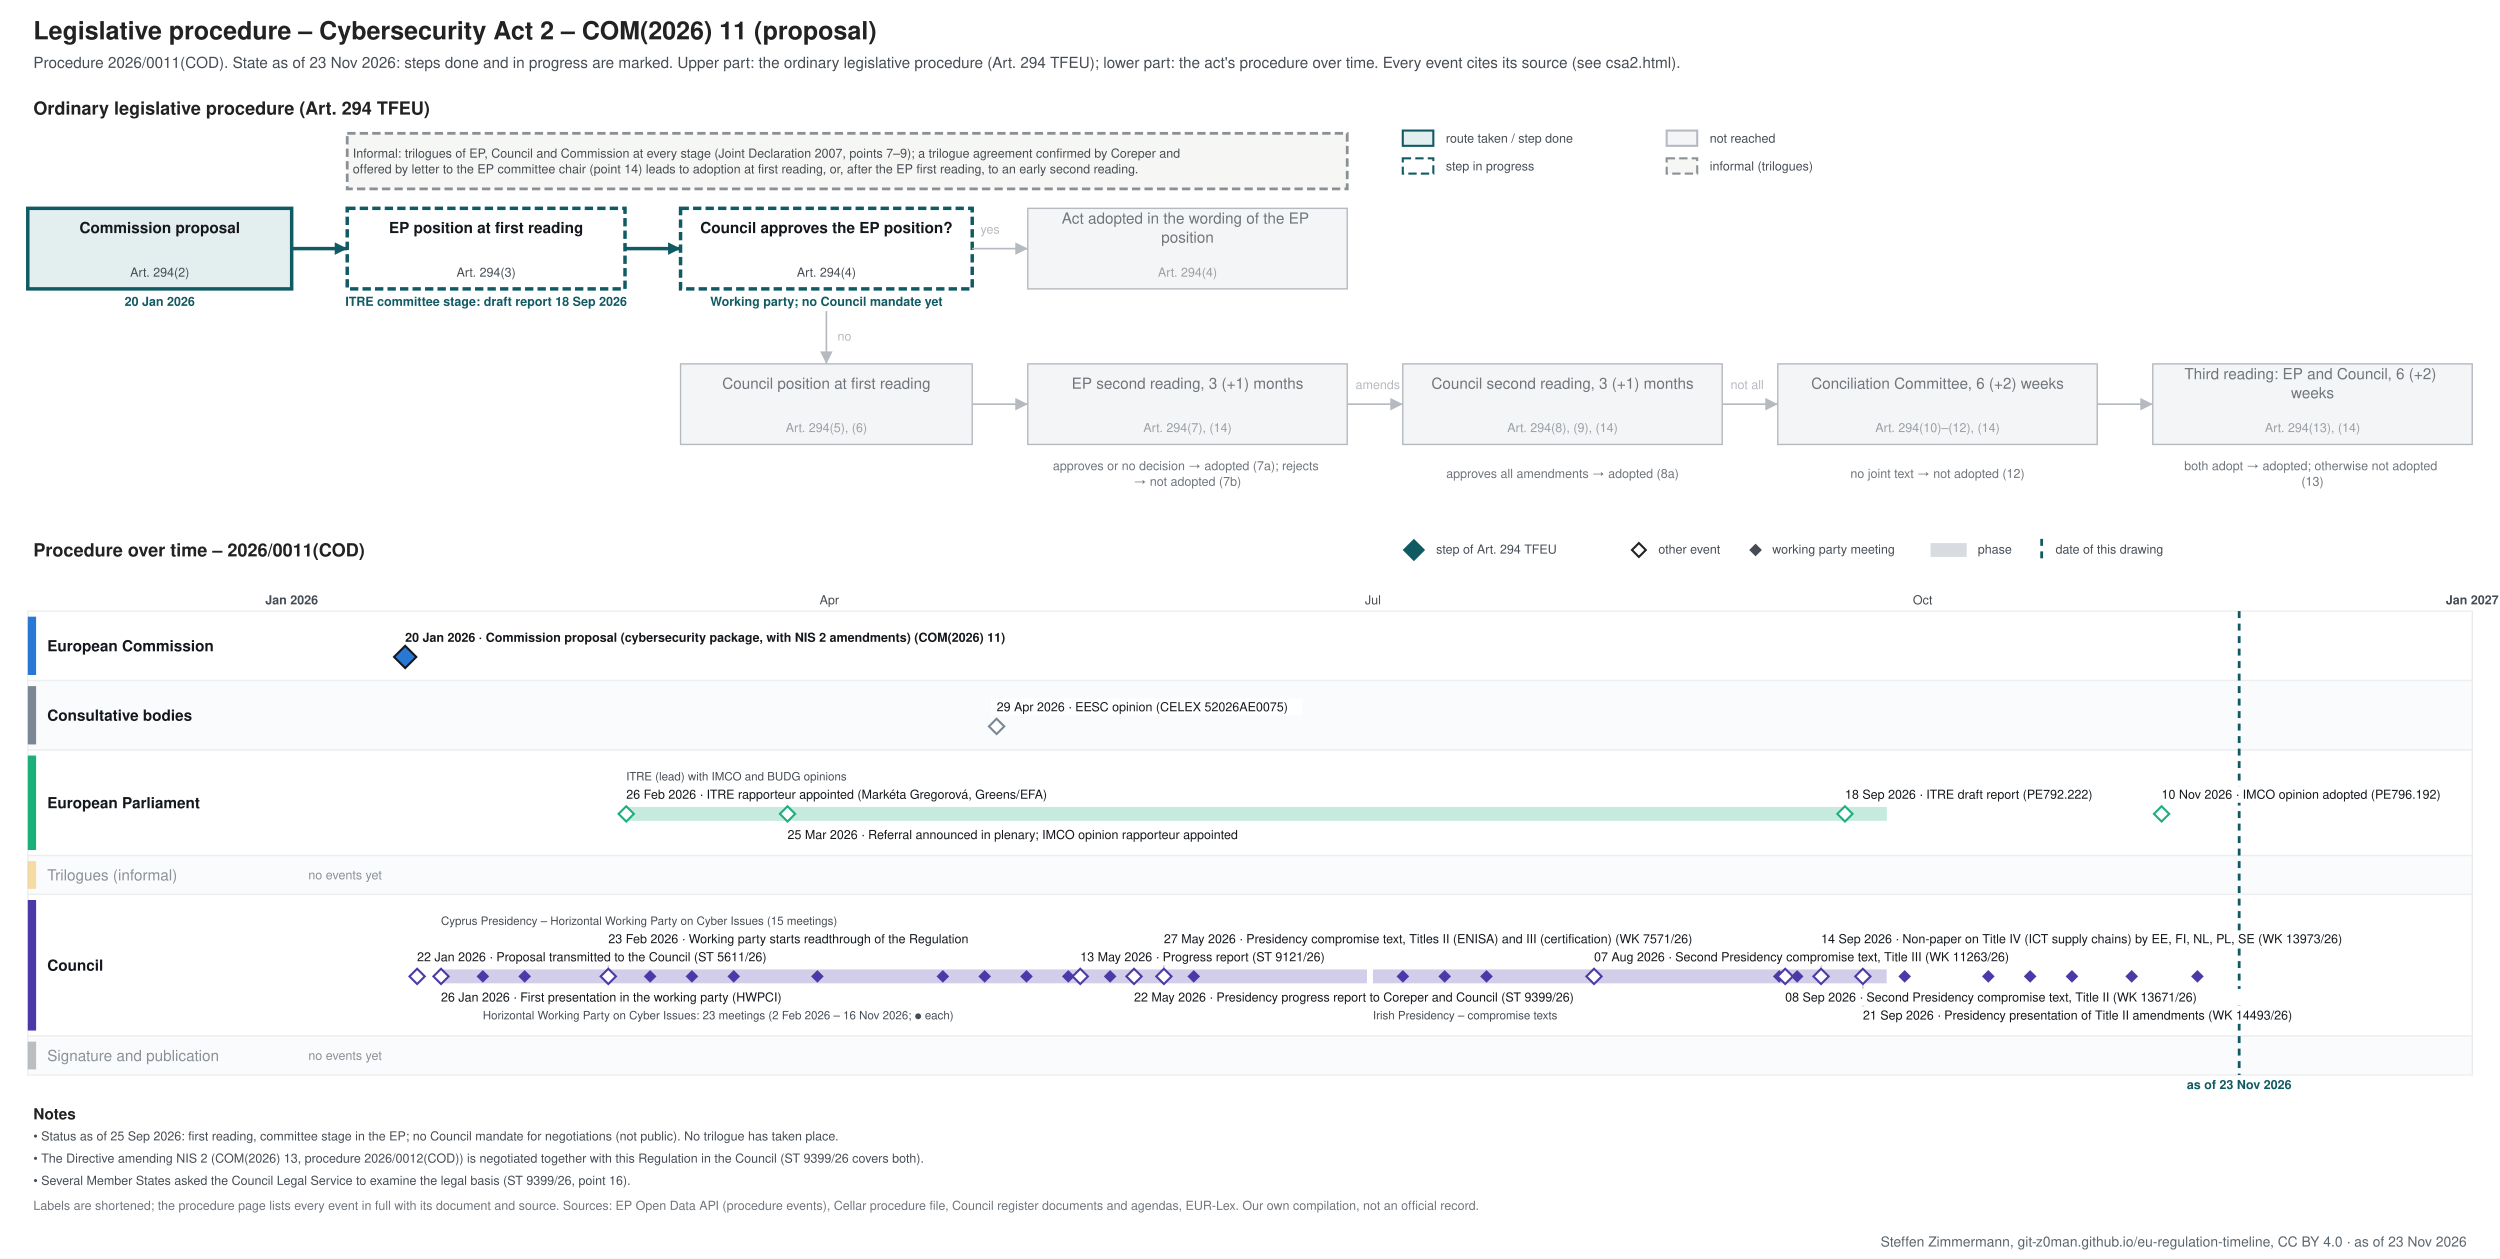
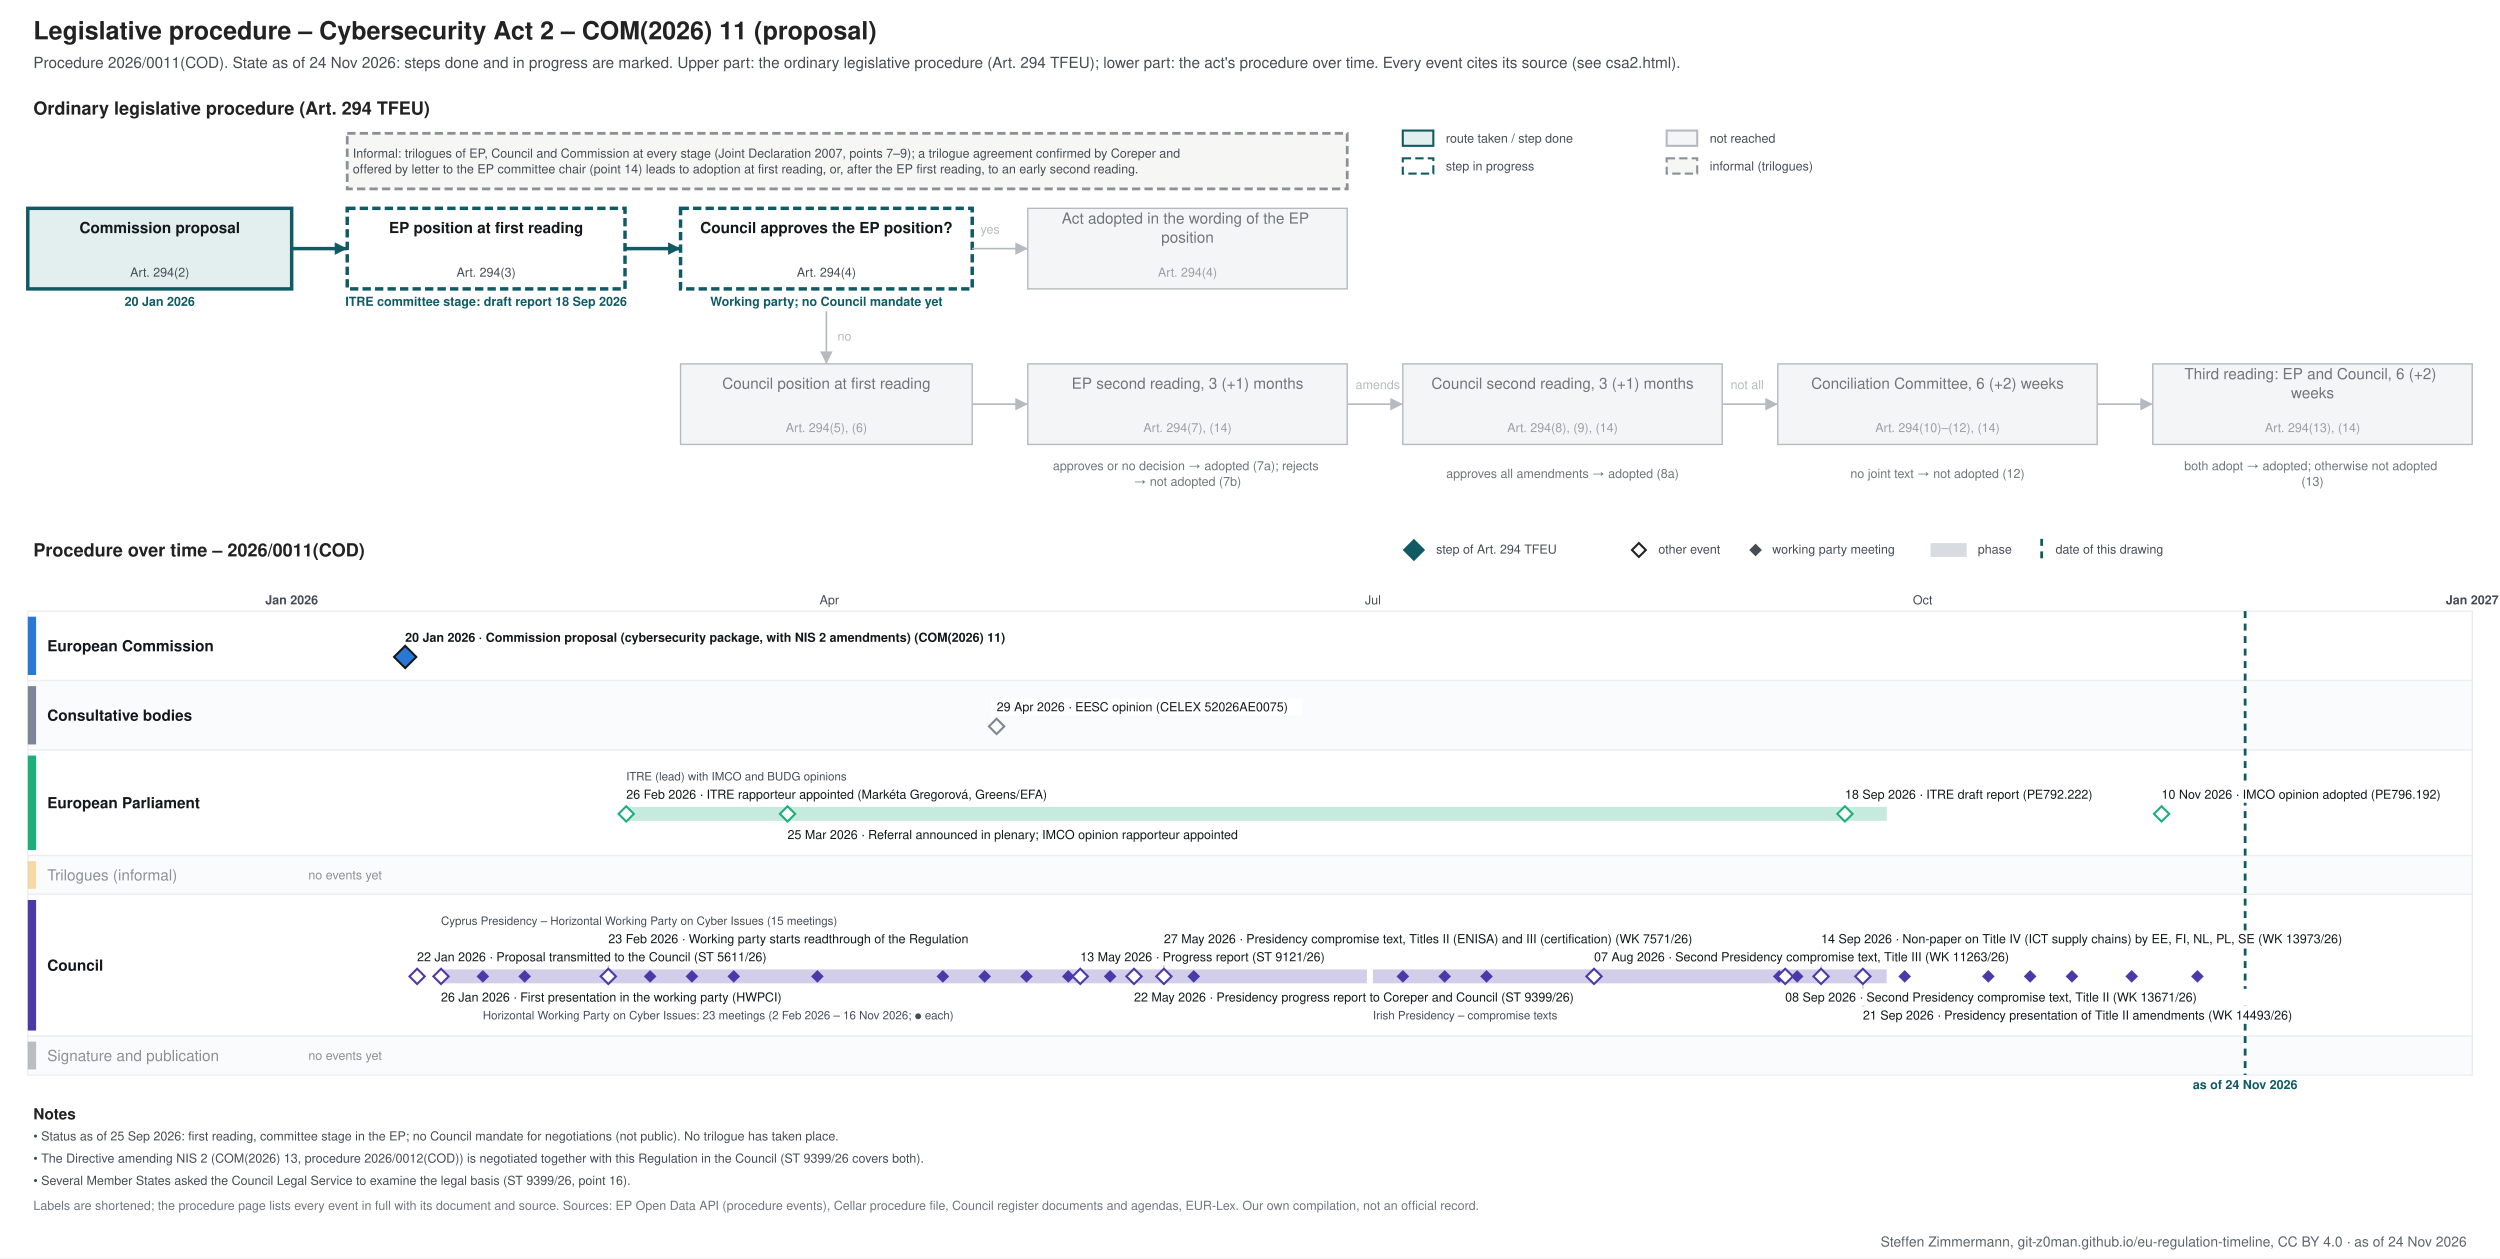
<svg xmlns="http://www.w3.org/2000/svg" xmlns:xlink="http://www.w3.org/1999/xlink" width="1800" height="906" viewBox="0 0 1800 906" font-family="&quot;Source Sans 3&quot;, Helvetica, Arial, sans-serif">
  <rect width="1800" height="906" fill="#ffffff" />
-   <g class="procedure" data-route="" data-state="ongoing" data-as_of="2026-11-23">
+   <g class="procedure" data-route="" data-state="ongoing" data-as_of="2026-11-24">
    <text font-size="18" fill="#222222" text-anchor="start" font-weight="bold">
      <tspan x="24.0" y="28.3">Legislative procedure – Cybersecurity Act 2 – COM(2026) 11 (proposal)</tspan>
    </text>
    <text font-size="11" fill="#454c53" text-anchor="start">
-       <tspan x="24.0" y="48.9">Procedure 2026/0011(COD). State as of 23 Nov 2026: steps done and in progress are marked. Upper part: the ordinary legislative procedure (Art. 294 TFEU); lower part: the act's procedure over time. Every event cites its source (see csa2.html).</tspan>
+       <tspan x="24.0" y="48.9">Procedure 2026/0011(COD). State as of 24 Nov 2026: steps done and in progress are marked. Upper part: the ordinary legislative procedure (Art. 294 TFEU); lower part: the act's procedure over time. Every event cites its source (see csa2.html).</tspan>
    </text>
    <text font-size="13" fill="#222222" text-anchor="start" font-weight="bold">
      <tspan x="24.0" y="82.5">Ordinary legislative procedure (Art. 294 TFEU)</tspan>
    </text>
    <rect x="1010.0" y="94.0" width="22.0" height="11.0" fill="#e3eeef" stroke="#0f5a63" stroke-width="1.5" />
    <text font-size="9" fill="#454c53" text-anchor="start">
      <tspan x="1041.0" y="102.7">route taken / step done</tspan>
    </text>
    <rect x="1010.0" y="114.0" width="22.0" height="11.0" fill="#ffffff" stroke="#0f5a63" stroke-dasharray="6 3" stroke-width="1.5" />
    <text font-size="9" fill="#454c53" text-anchor="start">
      <tspan x="1041.0" y="122.7">step in progress</tspan>
    </text>
    <rect x="1200.0" y="94.0" width="22.0" height="11.0" fill="#f4f5f6" stroke="#b5bac0" stroke-width="1.5" />
    <text font-size="9" fill="#454c53" text-anchor="start">
      <tspan x="1231.0" y="102.7">not reached</tspan>
    </text>
    <rect x="1200.0" y="114.0" width="22.0" height="11.0" fill="#f6f6f4" stroke="#8a9096" stroke-dasharray="6 3" stroke-width="1.5" />
    <text font-size="9" fill="#454c53" text-anchor="start">
      <tspan x="1231.0" y="122.7">informal (trilogues)</tspan>
    </text>
    <rect x="20.0" y="150.0" width="190.0" height="58.0" fill="#e3eeef" stroke="#0f5a63" stroke-width="2.5" />
    <text font-size="11" fill="#14181c" text-anchor="middle" font-weight="bold">
      <tspan x="115.0" y="167.8">Commission proposal</tspan>
    </text>
    <text font-size="9" fill="#454c53" text-anchor="middle">
      <tspan x="115.0" y="199.2">Art. 294(2)</tspan>
    </text>
    <text font-size="9" fill="#0f5a63" text-anchor="middle" font-weight="bold">
      <tspan x="115.0" y="220.2">20 Jan 2026</tspan>
    </text>
    <rect x="250.0" y="150.0" width="200.0" height="58.0" fill="#ffffff" stroke="#0f5a63" stroke-dasharray="6 3" stroke-width="2.5" />
    <text font-size="11" fill="#14181c" text-anchor="middle" font-weight="bold">
      <tspan x="350.0" y="167.8">EP position at first reading</tspan>
    </text>
    <text font-size="9" fill="#454c53" text-anchor="middle">
      <tspan x="350.0" y="199.2">Art. 294(3)</tspan>
    </text>
    <text font-size="9" fill="#0f5a63" text-anchor="middle" font-weight="bold">
      <tspan x="350.0" y="220.2">ITRE committee stage: draft report 18 Sep 2026</tspan>
    </text>
    <rect x="490.0" y="150.0" width="210.0" height="58.0" fill="#ffffff" stroke="#0f5a63" stroke-dasharray="6 3" stroke-width="2.5" />
    <text font-size="11" fill="#14181c" text-anchor="middle" font-weight="bold">
      <tspan x="595.0" y="167.8">Council approves the EP position?</tspan>
    </text>
    <text font-size="9" fill="#454c53" text-anchor="middle">
      <tspan x="595.0" y="199.2">Art. 294(4)</tspan>
    </text>
    <text font-size="9" fill="#0f5a63" text-anchor="middle" font-weight="bold">
      <tspan x="595.0" y="220.2">Working party; no Council mandate yet</tspan>
    </text>
    <rect x="740.0" y="150.0" width="230.0" height="58.0" fill="#f4f5f6" stroke="#b5bac0" stroke-width="1" />
    <text font-size="11" fill="#6f757b" text-anchor="middle">
      <tspan x="855.0" y="161.0">Act adopted in the wording of the EP</tspan>
      <tspan x="855.0" y="174.7">position</tspan>
    </text>
    <text font-size="9" fill="#9aa0a6" text-anchor="middle">
      <tspan x="855.0" y="199.2">Art. 294(4)</tspan>
    </text>
    <rect x="490.0" y="262.0" width="210.0" height="58.0" fill="#f4f5f6" stroke="#b5bac0" stroke-width="1" />
    <text font-size="11" fill="#6f757b" text-anchor="middle">
      <tspan x="595.0" y="279.9">Council position at first reading</tspan>
    </text>
    <text font-size="9" fill="#9aa0a6" text-anchor="middle">
      <tspan x="595.0" y="311.1">Art. 294(5), (6)</tspan>
    </text>
    <rect x="740.0" y="262.0" width="230.0" height="58.0" fill="#f4f5f6" stroke="#b5bac0" stroke-width="1" />
    <text font-size="11" fill="#6f757b" text-anchor="middle">
      <tspan x="855.0" y="279.9">EP second reading, 3 (+1) months</tspan>
    </text>
    <text font-size="9" fill="#9aa0a6" text-anchor="middle">
      <tspan x="855.0" y="311.1">Art. 294(7), (14)</tspan>
    </text>
    <rect x="1010.0" y="262.0" width="230.0" height="58.0" fill="#f4f5f6" stroke="#b5bac0" stroke-width="1" />
    <text font-size="11" fill="#6f757b" text-anchor="middle">
      <tspan x="1125.0" y="279.9">Council second reading, 3 (+1) months</tspan>
    </text>
    <text font-size="9" fill="#9aa0a6" text-anchor="middle">
      <tspan x="1125.0" y="311.1">Art. 294(8), (9), (14)</tspan>
    </text>
    <rect x="1280.0" y="262.0" width="230.0" height="58.0" fill="#f4f5f6" stroke="#b5bac0" stroke-width="1" />
    <text font-size="11" fill="#6f757b" text-anchor="middle">
      <tspan x="1395.0" y="279.9">Conciliation Committee, 6 (+2) weeks</tspan>
    </text>
    <text font-size="9" fill="#9aa0a6" text-anchor="middle">
      <tspan x="1395.0" y="311.1">Art. 294(10)–(12), (14)</tspan>
    </text>
    <rect x="1550.0" y="262.0" width="230.0" height="58.0" fill="#f4f5f6" stroke="#b5bac0" stroke-width="1" />
    <text font-size="11" fill="#6f757b" text-anchor="middle">
      <tspan x="1665.0" y="273.0">Third reading: EP and Council, 6 (+2)</tspan>
      <tspan x="1665.0" y="286.7">weeks</tspan>
    </text>
    <text font-size="9" fill="#9aa0a6" text-anchor="middle">
      <tspan x="1665.0" y="311.1">Art. 294(13), (14)</tspan>
    </text>
    <text font-size="9" fill="#6f757b" text-anchor="middle">
      <tspan x="855.0" y="338.5">approves or no decision → adopted (7a); rejects</tspan>
      <tspan x="855.0" y="349.8">→ not adopted (7b)</tspan>
    </text>
    <text font-size="9" fill="#6f757b" text-anchor="middle">
      <tspan x="1125.0" y="344.1">approves all amendments → adopted (8a)</tspan>
    </text>
    <text font-size="9" fill="#6f757b" text-anchor="middle">
      <tspan x="1395.0" y="344.1">no joint text → not adopted (12)</tspan>
    </text>
    <text font-size="9" fill="#6f757b" text-anchor="middle">
      <tspan x="1665.0" y="338.5">both adopt → adopted; otherwise not adopted</tspan>
      <tspan x="1665.0" y="349.8">(13)</tspan>
    </text>
    <polyline points="210.0,179.0 250.0,179.0" fill="none" stroke="#0f5a63" stroke-width="2.5" />
    <polygon points="250.0,179.0 241.0,183.5 241.0,174.5" fill="#0f5a63" />
    <polyline points="450.0,179.0 490.0,179.0" fill="none" stroke="#0f5a63" stroke-width="2.5" />
    <polygon points="490.0,179.0 481.0,183.5 481.0,174.5" fill="#0f5a63" />
    <polyline points="700.0,179.0 740.0,179.0" fill="none" stroke="#b5bac0" stroke-width="1.2" />
    <polygon points="740.0,179.0 731.0,183.5 731.0,174.5" fill="#b5bac0" />
    <text font-size="9" fill="#b5bac0" text-anchor="start">
      <tspan x="706.0" y="168.2">yes</tspan>
    </text>
    <polyline points="595.0,224.0 595.0,262.0" fill="none" stroke="#b5bac0" stroke-width="1.2" />
    <polygon points="595.0,262.0 590.5,253.0 599.5,253.0" fill="#b5bac0" />
    <text font-size="9" fill="#b5bac0" text-anchor="start">
      <tspan x="603.0" y="245.2">no</tspan>
    </text>
    <polyline points="700.0,291.0 740.0,291.0" fill="none" stroke="#b5bac0" stroke-width="1.2" />
    <polygon points="740.0,291.0 731.0,295.5 731.0,286.5" fill="#b5bac0" />
    <polyline points="970.0,291.0 1010.0,291.0" fill="none" stroke="#b5bac0" stroke-width="1.2" />
    <polygon points="1010.0,291.0 1001.0,295.5 1001.0,286.5" fill="#b5bac0" />
    <polyline points="1240.0,291.0 1280.0,291.0" fill="none" stroke="#b5bac0" stroke-width="1.2" />
    <polygon points="1280.0,291.0 1271.0,295.5 1271.0,286.5" fill="#b5bac0" />
    <polyline points="1510.0,291.0 1550.0,291.0" fill="none" stroke="#b5bac0" stroke-width="1.2" />
    <polygon points="1550.0,291.0 1541.0,295.5 1541.0,286.5" fill="#b5bac0" />
    <text font-size="9" fill="#b5bac0" text-anchor="start">
      <tspan x="976.0" y="280.1">amends</tspan>
    </text>
    <text font-size="9" fill="#b5bac0" text-anchor="start">
      <tspan x="1246.0" y="280.1">not all</tspan>
    </text>
    <rect x="250.0" y="96.0" width="720.0" height="40.0" fill="#f6f6f4" stroke="#8a9096" stroke-dasharray="6 3" stroke-width="2" />
    <text font-size="9" fill="#454c53" text-anchor="start">
      <tspan x="254.0" y="113.5">Informal: trilogues of EP, Council and Commission at every stage (Joint Declaration 2007, points 7–9); a trilogue agreement confirmed by Coreper and</tspan>
      <tspan x="254.0" y="124.8">offered by letter to the EP committee chair (point 14) leads to adoption at first reading, or, after the EP first reading, to an early second reading.</tspan>
    </text>
    <text font-size="13" fill="#222222" text-anchor="start" font-weight="bold">
      <tspan x="24.0" y="400.6">Procedure over time – 2026/0011(COD)</tspan>
    </text>
    <polygon points="1018,389 1025,396 1018,403 1011,396" fill="#0f5a63" stroke="#0f5a63" stroke-width="1.5" />
    <text font-size="9" fill="#454c53" text-anchor="start">
      <tspan x="1034.0" y="398.6">step of Art. 294 TFEU</tspan>
    </text>
    <polygon points="1180,391 1185,396 1180,401 1175,396" fill="#ffffff" stroke="#222222" stroke-width="1.5" />
    <text font-size="9" fill="#454c53" text-anchor="start">
      <tspan x="1194.0" y="398.6">other event</tspan>
    </text>
    <polygon points="1264,392.5 1267.5,396 1264,399.5 1260.5,396" fill="#454c53" stroke="#454c53" stroke-width="1.5" />
    <text font-size="9" fill="#454c53" text-anchor="start">
      <tspan x="1276.0" y="398.6">working party meeting</tspan>
    </text>
    <rect x="1390.0" y="391.0" width="26.0" height="10.0" fill="#7b8794" stroke="none" opacity="0.3" />
    <text font-size="9" fill="#454c53" text-anchor="start">
      <tspan x="1424.0" y="398.6">phase</tspan>
    </text>
    <line x1="1470.0" y1="388.0" x2="1470.0" y2="403.0" stroke="#0f5a63" stroke-width="2" stroke-dasharray="5 4" />
    <text font-size="9" fill="#454c53" text-anchor="start">
      <tspan x="1480.0" y="398.6">date of this drawing</tspan>
    </text>
    <line x1="210.0" y1="440.0" x2="210.0" y2="774.0" stroke="#b5bac0" stroke-width="1" />
    <text font-size="9" fill="#454c53" text-anchor="middle" font-weight="bold">
      <tspan x="210.0" y="435.1">Jan 2026</tspan>
    </text>
    <line x1="343.3" y1="440.0" x2="343.3" y2="774.0" stroke="#e3e6e9" stroke-width="1" />
    <line x1="463.8" y1="440.0" x2="463.8" y2="774.0" stroke="#e3e6e9" stroke-width="1" />
    <line x1="597.1" y1="440.0" x2="597.1" y2="774.0" stroke="#e3e6e9" stroke-width="1" />
    <text font-size="9" fill="#454c53" text-anchor="middle">
      <tspan x="597.1" y="435.1">Apr</tspan>
    </text>
    <line x1="726.2" y1="440.0" x2="726.2" y2="774.0" stroke="#e3e6e9" stroke-width="1" />
    <line x1="859.5" y1="440.0" x2="859.5" y2="774.0" stroke="#e3e6e9" stroke-width="1" />
    <line x1="988.5" y1="440.0" x2="988.5" y2="774.0" stroke="#e3e6e9" stroke-width="1" />
    <text font-size="9" fill="#454c53" text-anchor="middle">
      <tspan x="988.5" y="435.1">Jul</tspan>
    </text>
    <line x1="1121.9" y1="440.0" x2="1121.9" y2="774.0" stroke="#e3e6e9" stroke-width="1" />
    <line x1="1255.2" y1="440.0" x2="1255.2" y2="774.0" stroke="#e3e6e9" stroke-width="1" />
    <line x1="1384.3" y1="440.0" x2="1384.3" y2="774.0" stroke="#e3e6e9" stroke-width="1" />
    <text font-size="9" fill="#454c53" text-anchor="middle">
      <tspan x="1384.3" y="435.1">Oct</tspan>
    </text>
    <line x1="1517.6" y1="440.0" x2="1517.6" y2="774.0" stroke="#e3e6e9" stroke-width="1" />
    <line x1="1646.7" y1="440.0" x2="1646.7" y2="774.0" stroke="#e3e6e9" stroke-width="1" />
    <line x1="1780.0" y1="440.0" x2="1780.0" y2="774.0" stroke="#b5bac0" stroke-width="1" />
    <text font-size="9" fill="#454c53" text-anchor="middle" font-weight="bold">
      <tspan x="1780.0" y="435.1">Jan 2027</tspan>
    </text>
    <rect x="20.0" y="440.0" width="1760.0" height="50.0" fill="#ffffff" stroke="#eceef0" />
    <rect x="20.0" y="444.0" width="6.0" height="42.0" fill="#2a78d6" stroke="none" />
    <text font-size="11" fill="#14181c" text-anchor="start" font-weight="bold">
      <tspan x="34.0" y="468.9">European Commission</tspan>
    </text>
    <rect x="20.0" y="490.0" width="1760.0" height="50.0" fill="#fafbfc" stroke="#eceef0" />
    <rect x="20.0" y="494.0" width="6.0" height="42.0" fill="#7b8794" stroke="none" />
    <text font-size="11" fill="#14181c" text-anchor="start" font-weight="bold">
      <tspan x="34.0" y="518.9">Consultative bodies</tspan>
    </text>
    <rect x="20.0" y="540.0" width="1760.0" height="76.0" fill="#ffffff" stroke="#eceef0" />
    <rect x="20.0" y="544.0" width="6.0" height="68.0" fill="#1baf7a" stroke="none" />
    <text font-size="11" fill="#14181c" text-anchor="start" font-weight="bold">
      <tspan x="34.0" y="581.9">European Parliament</tspan>
    </text>
    <rect x="20.0" y="616.0" width="1760.0" height="28.0" fill="#fafbfc" stroke="#eceef0" />
    <rect x="20.0" y="620.0" width="6.0" height="20.0" fill="#eda100" stroke="none" opacity="0.35" />
    <text font-size="11" fill="#8a9097" text-anchor="start">
      <tspan x="34.0" y="633.9">Trilogues (informal)</tspan>
    </text>
    <text font-size="9" fill="#8a9097" text-anchor="start">
      <tspan x="222.0" y="633.1">no events yet</tspan>
    </text>
    <rect x="20.0" y="644.0" width="1760.0" height="102.0" fill="#ffffff" stroke="#eceef0" />
    <rect x="20.0" y="648.0" width="6.0" height="94.0" fill="#4a3aa7" stroke="none" />
    <text font-size="11" fill="#14181c" text-anchor="start" font-weight="bold">
      <tspan x="34.0" y="698.9">Council</tspan>
    </text>
    <rect x="20.0" y="746.0" width="1760.0" height="28.0" fill="#fafbfc" stroke="#eceef0" />
    <rect x="20.0" y="750.0" width="6.0" height="20.0" fill="#454c53" stroke="none" opacity="0.35" />
    <text font-size="11" fill="#8a9097" text-anchor="start">
      <tspan x="34.0" y="763.9">Signature and publication</tspan>
    </text>
    <text font-size="9" fill="#8a9097" text-anchor="start">
      <tspan x="222.0" y="763.1">no events yet</tspan>
    </text>
-     <line x1="1612.2" y1="440.0" x2="1612.2" y2="774.0" stroke="#0f5a63" stroke-width="2" stroke-dasharray="5 4" />
+     <line x1="1616.5" y1="440.0" x2="1616.5" y2="774.0" stroke="#0f5a63" stroke-width="2" stroke-dasharray="5 4" />
    <text font-size="9" fill="#0f5a63" text-anchor="middle" font-weight="bold">
-       <tspan x="1612.2" y="784.1">as of 23 Nov 2026</tspan>
+       <tspan x="1616.5" y="784.1">as of 24 Nov 2026</tspan>
    </text>
    <rect x="287.7" y="453.0" width="483.0" height="12.0" fill="#ffffff" />
    <a xlink:href="https://eur-lex.europa.eu/legal-content/EN/TXT/?uri=CELEX:52026PC0011" target="_blank">
      <text font-size="9" fill="#14181c" text-anchor="start" font-weight="bold">
        <tspan x="291.7" y="462.1">20 Jan 2026 · Commission proposal (cybersecurity package, with NIS 2 amendments) (COM(2026) 11)</tspan>
      </text>
    </a>
    <a xlink:href="https://eur-lex.europa.eu/legal-content/EN/TXT/?uri=CELEX:52026PC0011" target="_blank">
      <polygon points="291.726,465 299.726,473 291.726,481 283.726,473" fill="#2a78d6" stroke="#14181c" stroke-width="1.5" />
    </a>
    <rect x="713.6" y="503.0" width="224.2" height="12.0" fill="#ffffff" />
    <a xlink:href="https://eur-lex.europa.eu/legal-content/EN/TXT/?uri=CELEX:52026AE0075" target="_blank">
      <text font-size="9" fill="#14181c" text-anchor="start">
        <tspan x="717.6" y="512.1">29 Apr 2026 · EESC opinion (CELEX 52026AE0075)</tspan>
      </text>
    </a>
    <a xlink:href="https://eur-lex.europa.eu/legal-content/EN/TXT/?uri=CELEX:52026AE0075" target="_blank">
      <polygon points="717.562,517.5 723.062,523 717.562,528.5 712.062,523" fill="#ffffff" stroke="#7b8794" stroke-width="1.5" />
    </a>
    <rect x="450.9" y="581.0" width="907.6" height="10.0" fill="#1baf7a" stroke="none" opacity="0.25" />
    <rect x="446.9" y="566.0" width="341.7" height="12.0" fill="#ffffff" />
    <text font-size="9" fill="#14181c" text-anchor="start">
      <tspan x="450.9" y="575.1">26 Feb 2026 · ITRE rapporteur appointed (Markéta Gregorová, Greens/EFA)</tspan>
    </text>
    <rect x="563.0" y="595.0" width="374.6" height="12.0" fill="#ffffff" />
    <text font-size="9" fill="#14181c" text-anchor="start">
      <tspan x="567.0" y="604.1">25 Mar 2026 · Referral announced in plenary; IMCO opinion rapporteur appointed</tspan>
    </text>
    <rect x="1324.4" y="566.0" width="210.1" height="12.0" fill="#ffffff" />
    <a xlink:href="https://data.europarl.europa.eu/distribution/reds_iCmRp-Dft/ITRE-PR-792222/ITRE-PR-792222_en.docx" target="_blank">
      <text font-size="9" fill="#14181c" text-anchor="start">
        <tspan x="1328.4" y="575.1">18 Sep 2026 · ITRE draft report (PE792.222)</tspan>
      </text>
    </a>
    <rect x="1552.3" y="566.0" width="224.2" height="12.0" fill="#ffffff" />
    <a xlink:href="https://data.europarl.europa.eu/distribution/reds_iCmOp/IMCO-AD-796192/IMCO-AD-796192_en.pdf" target="_blank">
      <text font-size="9" fill="#14181c" text-anchor="start">
        <tspan x="1556.3" y="575.1">10 Nov 2026 · IMCO opinion adopted (PE796.192)</tspan>
      </text>
    </a>
    <text font-size="8.3" fill="#454c53" text-anchor="start">
      <tspan x="450.9" y="561.9">ITRE (lead) with IMCO and BUDG opinions</tspan>
    </text>
    <g>
      <polygon points="450.877,580.5 456.377,586 450.877,591.5 445.377,586" fill="#ffffff" stroke="#1baf7a" stroke-width="1.5" />
    </g>
    <g>
      <polygon points="567.014,580.5 572.514,586 567.014,591.5 561.514,586" fill="#ffffff" stroke="#1baf7a" stroke-width="1.5" />
    </g>
    <a xlink:href="https://data.europarl.europa.eu/distribution/reds_iCmRp-Dft/ITRE-PR-792222/ITRE-PR-792222_en.docx" target="_blank">
      <polygon points="1328.356,580.5 1333.856,586 1328.356,591.5 1322.856,586" fill="#ffffff" stroke="#1baf7a" stroke-width="1.5" />
    </a>
    <a xlink:href="https://data.europarl.europa.eu/distribution/reds_iCmOp/IMCO-AD-796192/IMCO-AD-796192_en.pdf" target="_blank">
      <polygon points="1556.329,580.5 1561.829,586 1556.329,591.5 1550.829,586" fill="#ffffff" stroke="#1baf7a" stroke-width="1.5" />
    </a>
    <rect x="317.5" y="698.0" width="666.7" height="10.0" fill="#4a3aa7" stroke="none" opacity="0.25" />
    <rect x="988.5" y="698.0" width="369.9" height="10.0" fill="#4a3aa7" stroke="none" opacity="0.25" />
    <line x1="438.0" y1="683.0" x2="438.0" y2="697.0" stroke="#c3c8cd" stroke-width="1" />
    <line x1="838.0" y1="683.0" x2="838.0" y2="697.0" stroke="#c3c8cd" stroke-width="1" />
    <line x1="1311.2" y1="683.0" x2="1311.2" y2="697.0" stroke="#c3c8cd" stroke-width="1" />
    <line x1="1341.3" y1="725.0" x2="1341.3" y2="709.0" stroke="#c3c8cd" stroke-width="1" />
    <rect x="296.3" y="683.0" width="299.4" height="12.0" fill="#ffffff" />
    <a xlink:href="https://data.consilium.europa.eu/doc/document/ST-5611-2026-INIT/en/pdf" target="_blank">
      <text font-size="9" fill="#14181c" text-anchor="start">
        <tspan x="300.3" y="692.1">22 Jan 2026 · Proposal transmitted to the Council (ST 5611/26)</tspan>
      </text>
    </a>
    <rect x="313.5" y="712.0" width="294.7" height="12.0" fill="#ffffff" />
    <text font-size="9" fill="#14181c" text-anchor="start">
      <tspan x="317.5" y="721.1">26 Jan 2026 · First presentation in the working party (HWPCI)</tspan>
    </text>
    <rect x="434.0" y="670.0" width="308.8" height="12.0" fill="#ffffff" />
    <text font-size="9" fill="#14181c" text-anchor="start">
      <tspan x="438.0" y="679.1">23 Feb 2026 · Working party starts readthrough of the Regulation</tspan>
    </text>
    <rect x="773.8" y="683.0" width="205.4" height="12.0" fill="#ffffff" />
    <a xlink:href="https://data.consilium.europa.eu/doc/document/ST-9121-2026-INIT/en/pdf" target="_blank">
      <text font-size="9" fill="#14181c" text-anchor="start">
        <tspan x="777.8" y="692.1">13 May 2026 · Progress report (ST 9121/26)</tspan>
      </text>
    </a>
    <rect x="812.5" y="712.0" width="365.2" height="12.0" fill="#ffffff" />
    <a xlink:href="https://data.consilium.europa.eu/doc/document/ST-9399-2026-INIT/en/pdf" target="_blank">
      <text font-size="9" fill="#14181c" text-anchor="start">
        <tspan x="816.5" y="721.1">22 May 2026 · Presidency progress report to Coreper and Council (ST 9399/26)</tspan>
      </text>
    </a>
    <rect x="834.0" y="670.0" width="459.2" height="12.0" fill="#ffffff" />
    <a xlink:href="https://data.consilium.europa.eu/doc/document/WK-7571-2026-INIT/en/pdf" target="_blank">
      <text font-size="9" fill="#14181c" text-anchor="start">
        <tspan x="838.0" y="679.1">27 May 2026 · Presidency compromise text, Titles II (ENISA) and III (certification) (WK 7571/26)</tspan>
      </text>
    </a>
    <rect x="1143.7" y="683.0" width="346.4" height="12.0" fill="#ffffff" />
    <text font-size="9" fill="#14181c" text-anchor="start">
      <tspan x="1147.7" y="692.1">07 Aug 2026 · Second Presidency compromise text, Title III (WK 11263/26)</tspan>
    </text>
    <rect x="1281.3" y="712.0" width="341.7" height="12.0" fill="#ffffff" />
    <text font-size="9" fill="#14181c" text-anchor="start">
      <tspan x="1285.3" y="721.1">08 Sep 2026 · Second Presidency compromise text, Title II (WK 13671/26)</tspan>
    </text>
    <rect x="1307.2" y="670.0" width="435.7" height="12.0" fill="#ffffff" />
    <text font-size="9" fill="#14181c" text-anchor="start">
      <tspan x="1311.2" y="679.1">14 Sep 2026 · Non-paper on Title IV (ICT supply chains) by EE, FI, NL, PL, SE (WK 13973/26)</tspan>
    </text>
    <rect x="1337.3" y="725.0" width="355.8" height="12.0" fill="#ffffff" />
    <text font-size="9" fill="#14181c" text-anchor="start">
      <tspan x="1341.3" y="734.1">21 Sep 2026 · Presidency presentation of Title II amendments (WK 14493/26)</tspan>
    </text>
    <text font-size="8.3" fill="#454c53" text-anchor="start">
      <tspan x="347.6" y="733.9">Horizontal Working Party on Cyber Issues: 23 meetings (2 Feb 2026 – 16 Nov 2026; ● each)</tspan>
    </text>
    <text font-size="8.3" fill="#454c53" text-anchor="start">
      <tspan x="317.5" y="665.9">Cyprus Presidency – Horizontal Working Party on Cyber Issues (15 meetings)</tspan>
    </text>
    <text font-size="8.3" fill="#454c53" text-anchor="start">
      <tspan x="988.5" y="733.9">Irish Presidency – compromise texts</tspan>
    </text>
    <a xlink:href="https://data.consilium.europa.eu/doc/document/ST-5611-2026-INIT/en/pdf" target="_blank">
      <polygon points="300.329,697.5 305.829,703 300.329,708.5 294.829,703" fill="#ffffff" stroke="#4a3aa7" stroke-width="1.5" />
    </a>
    <g>
      <polygon points="317.534,697.5 323.034,703 317.534,708.5 312.034,703" fill="#ffffff" stroke="#4a3aa7" stroke-width="1.5" />
    </g>
    <a xlink:href="https://data.consilium.europa.eu/doc/document/CM-1440-2026-REV-1/en/pdf" target="_blank">
      <polygon points="347.644,699.5 351.144,703 347.644,706.5 344.144,703" fill="#4a3aa7" stroke="#4a3aa7" stroke-width="1.5" />
    </a>
    <a xlink:href="https://data.consilium.europa.eu/doc/document/CM-1519-2026-INIT/en/pdf" target="_blank">
      <polygon points="377.753,699.5 381.253,703 377.753,706.5 374.253,703" fill="#4a3aa7" stroke="#4a3aa7" stroke-width="1.5" />
    </a>
    <g>
      <polygon points="437.973,697.5 443.473,703 437.973,708.5 432.473,703" fill="#ffffff" stroke="#4a3aa7" stroke-width="1.5" />
    </g>
    <a xlink:href="https://data.consilium.europa.eu/doc/document/CM-1817-2026-INIT/en/pdf" target="_blank">
      <polygon points="468.082,699.5 471.582,703 468.082,706.5 464.582,703" fill="#4a3aa7" stroke="#4a3aa7" stroke-width="1.5" />
    </a>
    <a xlink:href="https://data.consilium.europa.eu/doc/document/CM-1932-2026-REV-1/en/pdf" target="_blank">
      <polygon points="498.192,699.5 501.692,703 498.192,706.5 494.692,703" fill="#4a3aa7" stroke="#4a3aa7" stroke-width="1.5" />
    </a>
    <a xlink:href="https://data.consilium.europa.eu/doc/document/CM-1933-2026-INIT/en/pdf" target="_blank">
      <polygon points="528.301,699.5 531.801,703 528.301,706.5 524.801,703" fill="#4a3aa7" stroke="#4a3aa7" stroke-width="1.5" />
    </a>
    <a xlink:href="https://data.consilium.europa.eu/doc/document/CM-2210-2026-INIT/en/pdf" target="_blank">
      <polygon points="588.521,699.5 592.021,703 588.521,706.5 585.021,703" fill="#4a3aa7" stroke="#4a3aa7" stroke-width="1.5" />
    </a>
    <a xlink:href="https://data.consilium.europa.eu/doc/document/CM-2430-2026-INIT/en/pdf" target="_blank">
      <polygon points="678.849,699.5 682.349,703 678.849,706.5 675.349,703" fill="#4a3aa7" stroke="#4a3aa7" stroke-width="1.5" />
    </a>
    <a xlink:href="https://data.consilium.europa.eu/doc/document/CM-2546-2026-INIT/en/pdf" target="_blank">
      <polygon points="708.959,699.5 712.459,703 708.959,706.5 705.459,703" fill="#4a3aa7" stroke="#4a3aa7" stroke-width="1.5" />
    </a>
    <a xlink:href="https://data.consilium.europa.eu/doc/document/CM-2630-2026-INIT/en/pdf" target="_blank">
      <polygon points="739.068,699.5 742.568,703 739.068,706.5 735.568,703" fill="#4a3aa7" stroke="#4a3aa7" stroke-width="1.5" />
    </a>
    <a xlink:href="https://data.consilium.europa.eu/doc/document/CM-2746-2026-INIT/en/pdf" target="_blank">
      <polygon points="769.178,699.5 772.678,703 769.178,706.5 765.678,703" fill="#4a3aa7" stroke="#4a3aa7" stroke-width="1.5" />
    </a>
    <a xlink:href="https://data.consilium.europa.eu/doc/document/ST-9121-2026-INIT/en/pdf" target="_blank">
      <polygon points="777.781,697.5 783.281,703 777.781,708.5 772.281,703" fill="#ffffff" stroke="#4a3aa7" stroke-width="1.5" />
    </a>
    <a xlink:href="https://data.consilium.europa.eu/doc/document/CM-2801-2026-REV-1/en/pdf" target="_blank">
      <polygon points="799.288,699.5 802.788,703 799.288,706.5 795.788,703" fill="#4a3aa7" stroke="#4a3aa7" stroke-width="1.5" />
    </a>
    <a xlink:href="https://data.consilium.europa.eu/doc/document/ST-9399-2026-INIT/en/pdf" target="_blank">
      <polygon points="816.493,697.5 821.993,703 816.493,708.5 810.993,703" fill="#ffffff" stroke="#4a3aa7" stroke-width="1.5" />
    </a>
    <a xlink:href="https://data.consilium.europa.eu/doc/document/WK-7571-2026-INIT/en/pdf" target="_blank">
      <polygon points="838.0,697.5 843.5,703 838.0,708.5 832.5,703" fill="#ffffff" stroke="#4a3aa7" stroke-width="1.5" />
    </a>
    <a xlink:href="https://data.consilium.europa.eu/doc/document/CM-2973-2026-REV-1/en/pdf" target="_blank">
      <polygon points="859.507,699.5 863.007,703 859.507,706.5 856.007,703" fill="#4a3aa7" stroke="#4a3aa7" stroke-width="1.5" />
    </a>
    <a xlink:href="https://data.consilium.europa.eu/doc/document/CM-3480-2026-REV-1/en/pdf" target="_blank">
      <polygon points="1010.055,699.5 1013.555,703 1010.055,706.5 1006.555,703" fill="#4a3aa7" stroke="#4a3aa7" stroke-width="1.5" />
    </a>
    <a xlink:href="https://data.consilium.europa.eu/doc/document/CM-3553-2026-INIT/en/pdf" target="_blank">
      <polygon points="1040.164,699.5 1043.664,703 1040.164,706.5 1036.664,703" fill="#4a3aa7" stroke="#4a3aa7" stroke-width="1.5" />
    </a>
    <a xlink:href="https://data.consilium.europa.eu/doc/document/CM-3558-2026-INIT/en/pdf" target="_blank">
      <polygon points="1070.274,699.5 1073.774,703 1070.274,706.5 1066.774,703" fill="#4a3aa7" stroke="#4a3aa7" stroke-width="1.5" />
    </a>
    <g>
      <polygon points="1147.699,697.5 1153.199,703 1147.699,708.5 1142.199,703" fill="#ffffff" stroke="#4a3aa7" stroke-width="1.5" />
    </g>
    <a xlink:href="https://data.consilium.europa.eu/doc/document/CM-3831-2026-INIT/en/pdf" target="_blank">
      <polygon points="1281.041,699.5 1284.541,703 1281.041,706.5 1277.541,703" fill="#4a3aa7" stroke="#4a3aa7" stroke-width="1.5" />
    </a>
    <g>
      <polygon points="1285.342,697.5 1290.842,703 1285.342,708.5 1279.842,703" fill="#ffffff" stroke="#4a3aa7" stroke-width="1.5" />
    </g>
    <a xlink:href="https://data.consilium.europa.eu/doc/document/CM-3845-2026-INIT/en/pdf" target="_blank">
      <polygon points="1293.945,699.5 1297.445,703 1293.945,706.5 1290.445,703" fill="#4a3aa7" stroke="#4a3aa7" stroke-width="1.5" />
    </a>
    <g>
      <polygon points="1311.151,697.5 1316.651,703 1311.151,708.5 1305.651,703" fill="#ffffff" stroke="#4a3aa7" stroke-width="1.5" />
    </g>
    <g>
      <polygon points="1341.26,697.5 1346.76,703 1341.26,708.5 1335.76,703" fill="#ffffff" stroke="#4a3aa7" stroke-width="1.5" />
    </g>
    <a xlink:href="https://data.consilium.europa.eu/doc/document/CM-4269-2026-INIT/en/pdf" target="_blank">
      <polygon points="1371.37,699.5 1374.87,703 1371.37,706.5 1367.87,703" fill="#4a3aa7" stroke="#4a3aa7" stroke-width="1.5" />
    </a>
    <a xlink:href="https://data.consilium.europa.eu/doc/document/CM-4436-2026-INIT/en/pdf" target="_blank">
      <polygon points="1431.589,699.5 1435.089,703 1431.589,706.5 1428.089,703" fill="#4a3aa7" stroke="#4a3aa7" stroke-width="1.5" />
    </a>
    <a xlink:href="https://data.consilium.europa.eu/doc/document/CM-4579-2026-REV-1/en/pdf" target="_blank">
      <polygon points="1461.699,699.5 1465.199,703 1461.699,706.5 1458.199,703" fill="#4a3aa7" stroke="#4a3aa7" stroke-width="1.5" />
    </a>
    <a xlink:href="https://data.consilium.europa.eu/doc/document/CM-4703-2026-INIT/en/pdf" target="_blank">
      <polygon points="1491.808,699.5 1495.308,703 1491.808,706.5 1488.308,703" fill="#4a3aa7" stroke="#4a3aa7" stroke-width="1.5" />
    </a>
    <a xlink:href="https://data.consilium.europa.eu/doc/document/CM-4773-2026-INIT/en/pdf" target="_blank">
      <polygon points="1534.822,699.5 1538.322,703 1534.822,706.5 1531.322,703" fill="#4a3aa7" stroke="#4a3aa7" stroke-width="1.5" />
    </a>
    <a xlink:href="https://data.consilium.europa.eu/doc/document/CM-4987-2026-INIT/en/pdf" target="_blank">
      <polygon points="1582.137,699.5 1585.637,703 1582.137,706.5 1578.637,703" fill="#4a3aa7" stroke="#4a3aa7" stroke-width="1.5" />
    </a>
    <text font-size="11" fill="#222222" text-anchor="start" font-weight="bold">
      <tspan x="24.0" y="805.9">Notes</tspan>
    </text>
    <text font-size="9" fill="#454c53" text-anchor="start">
      <tspan x="24.0" y="821.1">• Status as of 25 Sep 2026: first reading, committee stage in the EP; no Council mandate for negotiations (not public). No trilogue has taken place.</tspan>
    </text>
    <text font-size="9" fill="#454c53" text-anchor="start">
      <tspan x="24.0" y="837.1">• The Directive amending NIS 2 (COM(2026) 13, procedure 2026/0012(COD)) is negotiated together with this Regulation in the Council (ST 9399/26 covers both).</tspan>
    </text>
    <text font-size="9" fill="#454c53" text-anchor="start">
      <tspan x="24.0" y="853.1">• Several Member States asked the Council Legal Service to examine the legal basis (ST 9399/26, point 16).</tspan>
    </text>
    <text font-size="9" fill="#6f757b" text-anchor="start">
      <tspan x="24.0" y="871.1">Labels are shortened; the procedure page lists every event in full with its document and source. Sources: EP Open Data API (procedure events), Cellar procedure file, Council register documents and agendas, EUR-Lex. Our own compilation, not an official record.</tspan>
    </text>
  </g>
  <text font-size="10" fill="#5b646b" text-anchor="end">
-     <tspan x="1776.0" y="897.5">Steffen Zimmermann, git-z0man.github.io/eu-regulation-timeline, CC BY 4.0 · as of 23 Nov 2026</tspan>
+     <tspan x="1776.0" y="897.5">Steffen Zimmermann, git-z0man.github.io/eu-regulation-timeline, CC BY 4.0 · as of 24 Nov 2026</tspan>
  </text>
</svg>
